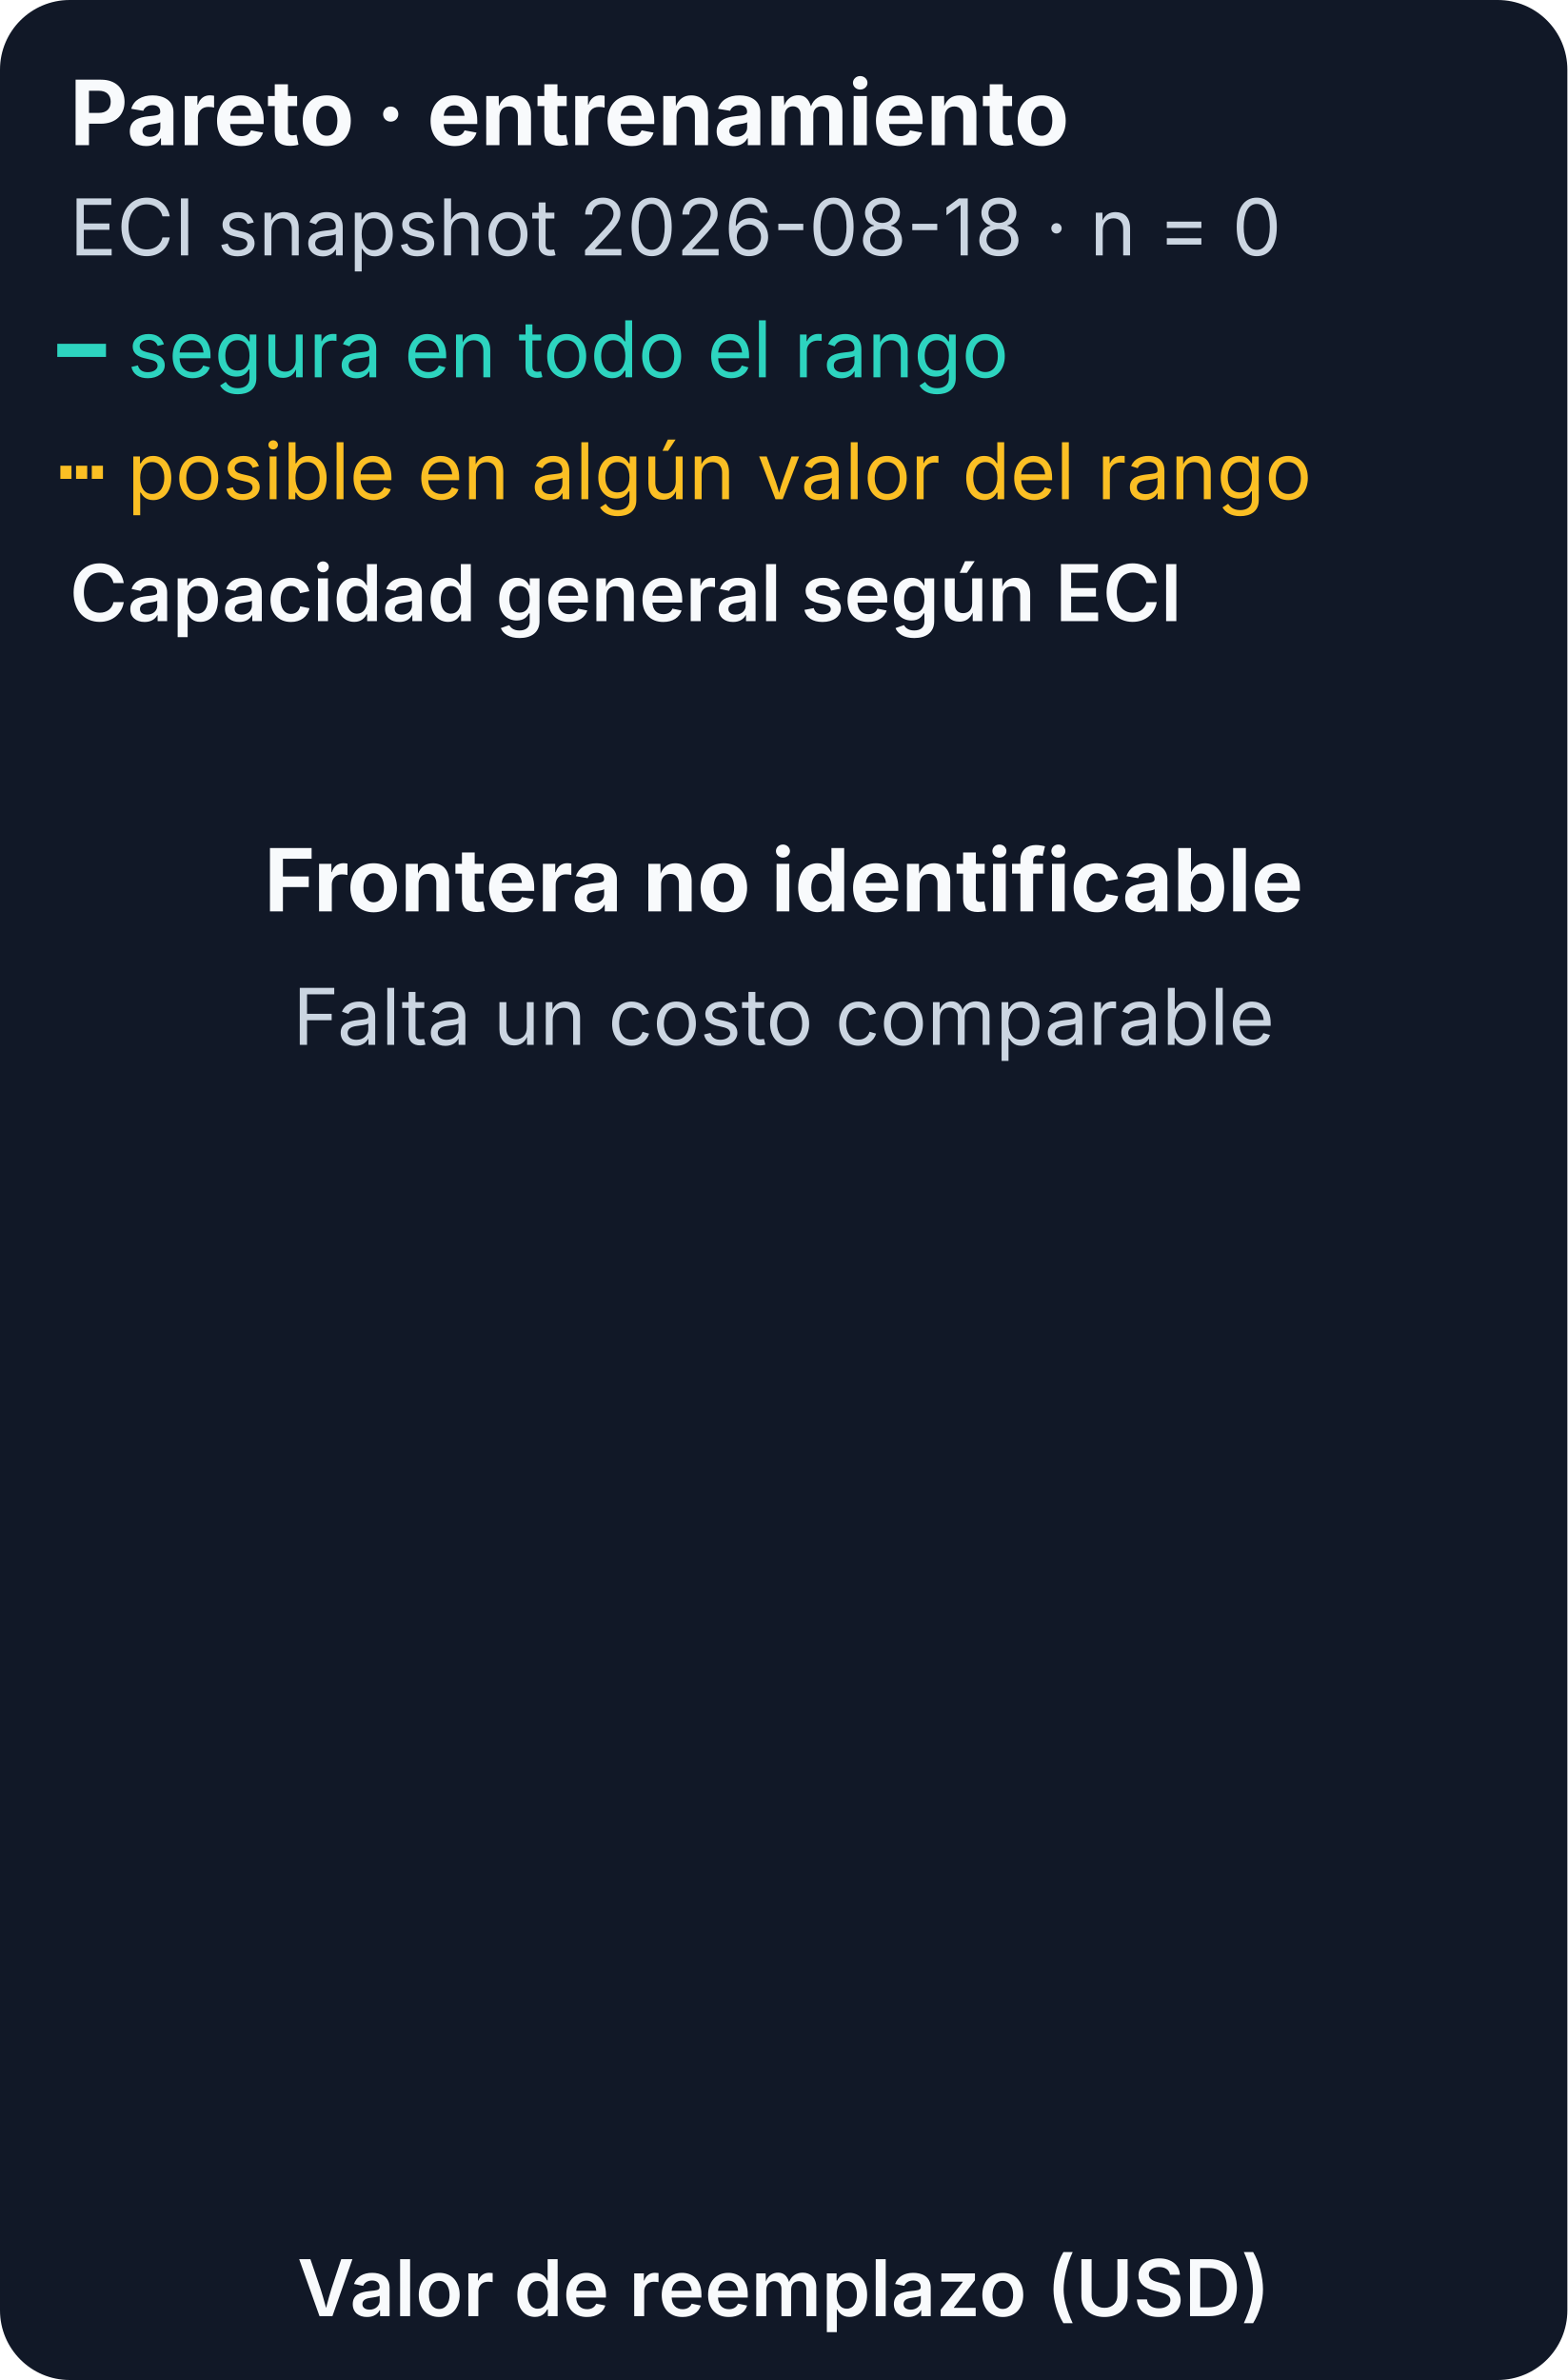
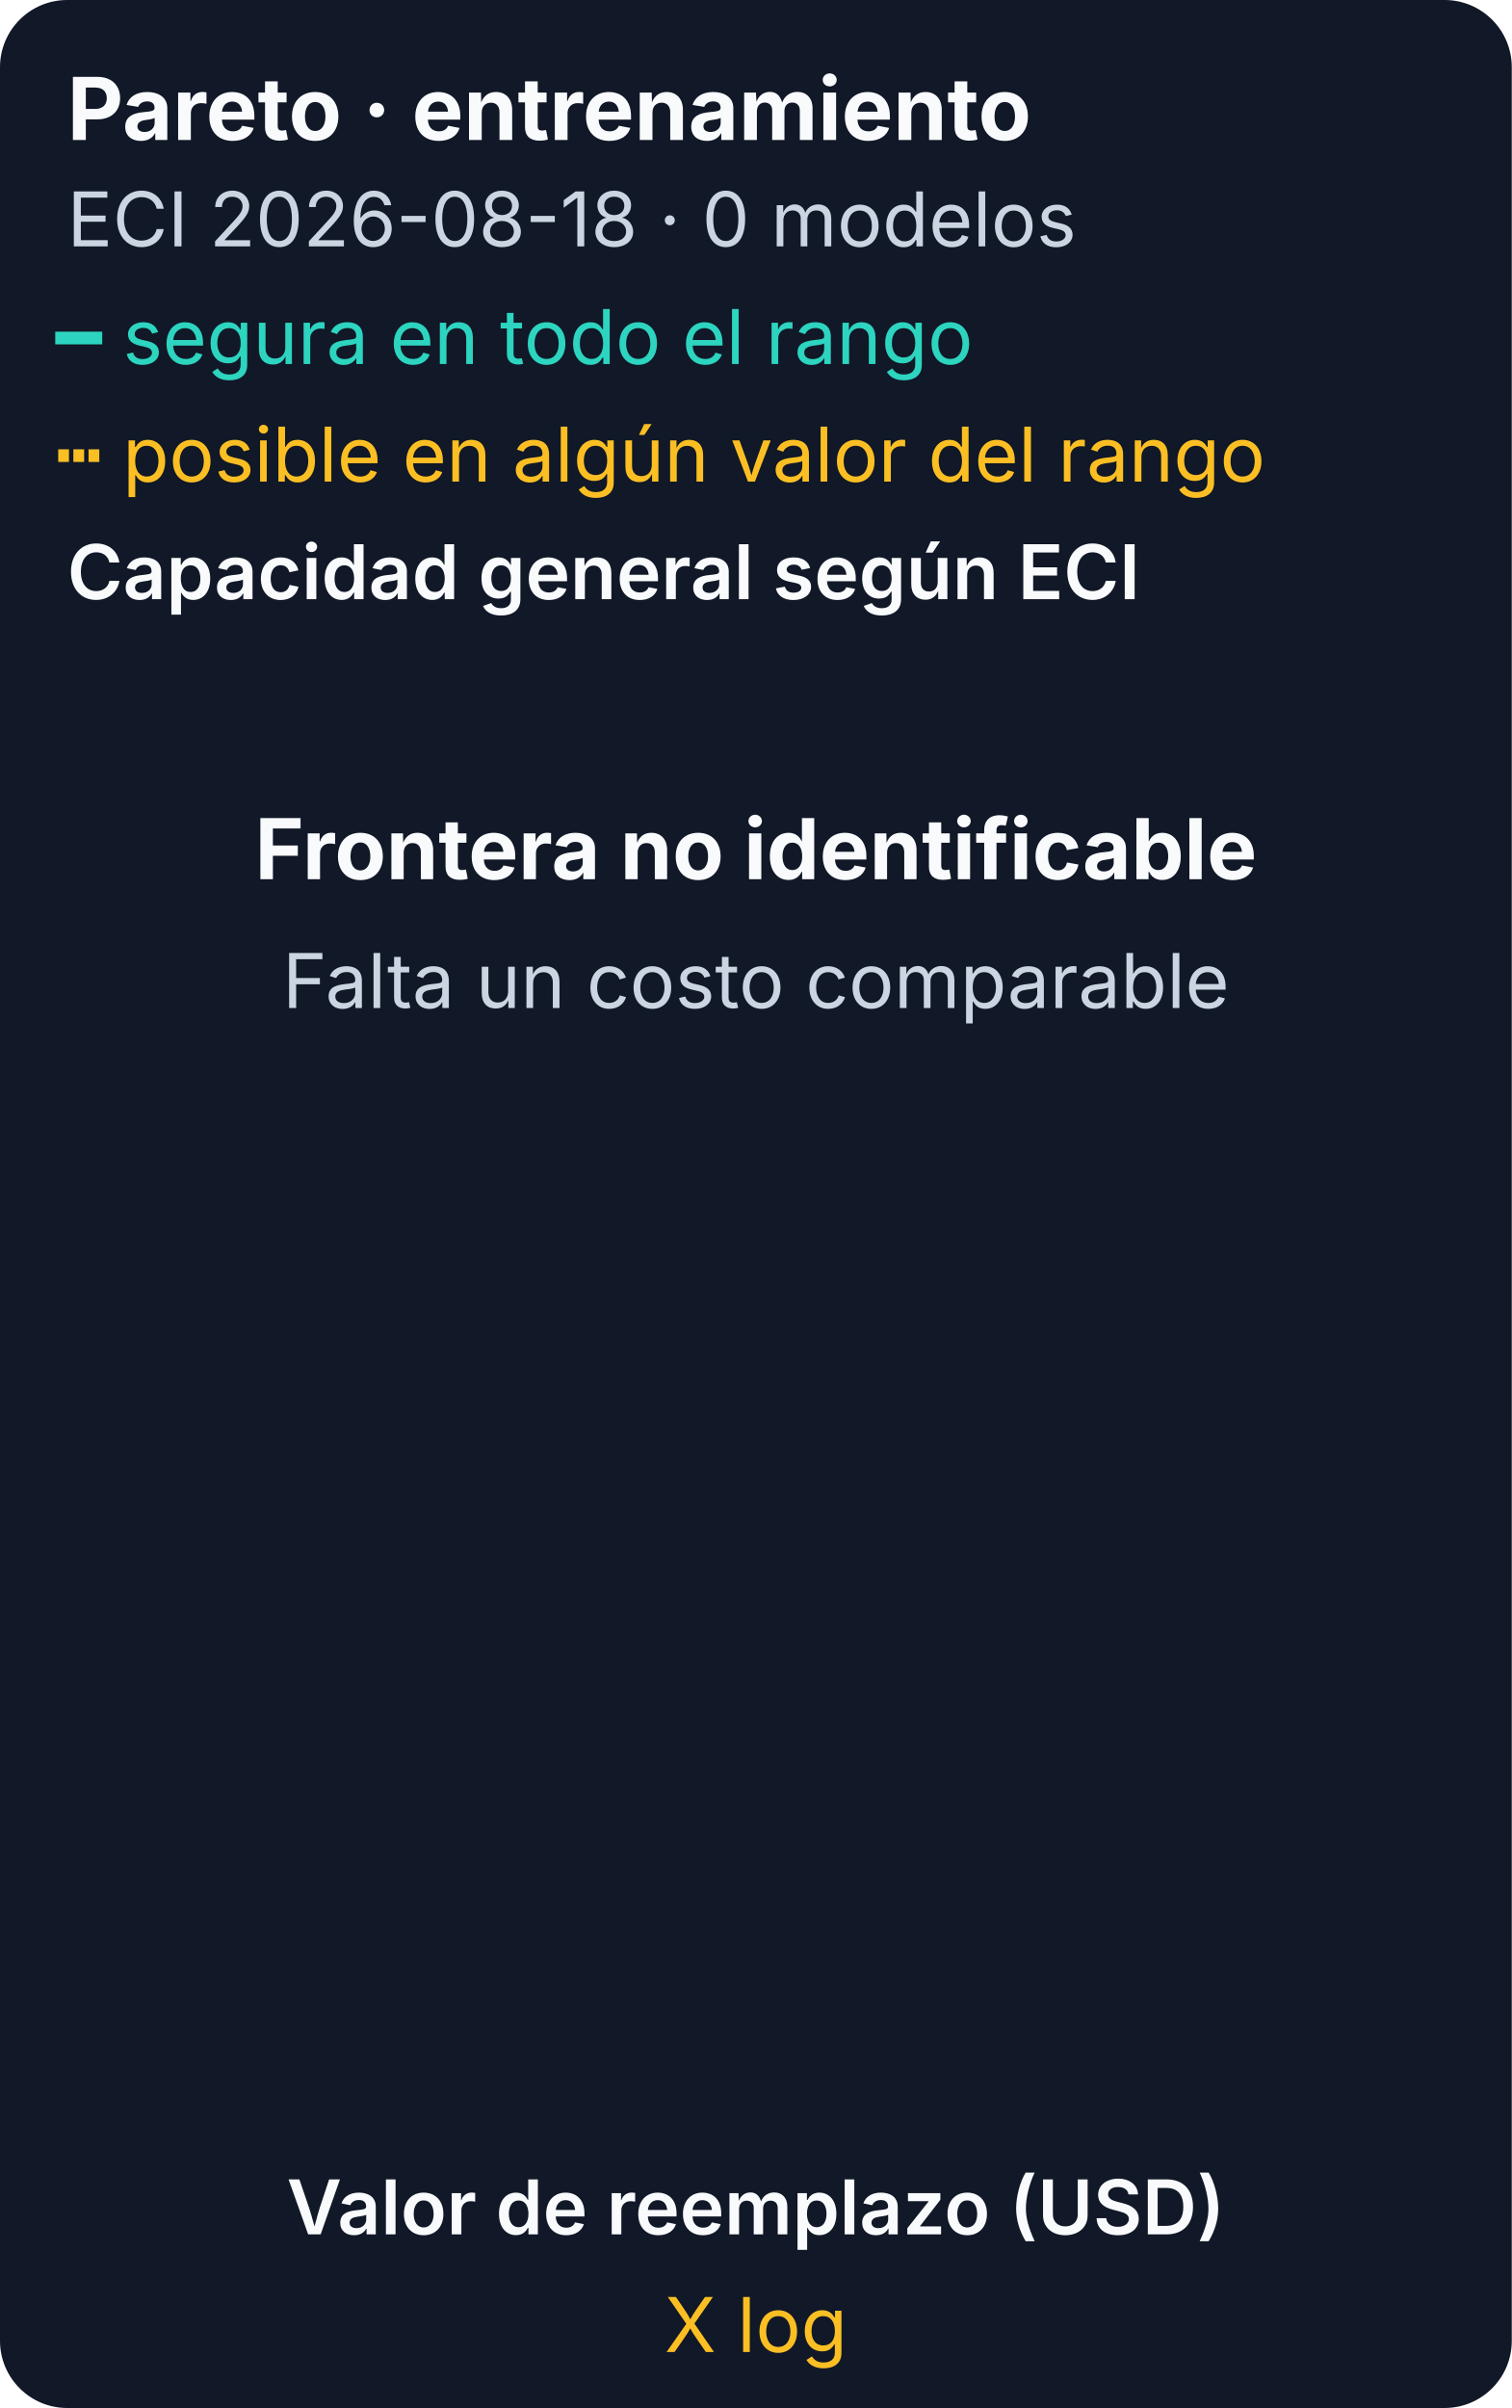
- <svg xmlns="http://www.w3.org/2000/svg" viewBox="0 0 540 820" role="img" aria-labelledby="title desc" style="max-width:100%;height:auto">
-   <rect width="540" height="820" rx="24" fill="#111827" />
+ <svg xmlns="http://www.w3.org/2000/svg" viewBox="0 0 540 860" role="img" aria-labelledby="title desc" style="max-width:100%;height:auto">
+   <rect width="540" height="860" rx="24" fill="#111827" />
  <text x="24" y="50" font-size="31" font-family="system-ui, -apple-system, sans-serif" fill="#f8fafc" text-anchor="start" font-weight="700">Pareto · entrenamiento</text>
-   <text x="24" y="88" font-size="27" font-family="system-ui, -apple-system, sans-serif" fill="#cbd5e1" text-anchor="start" font-weight="400">ECI snapshot 2026-08-18 · n = 0</text>
+   <text x="24" y="88" font-size="27" font-family="system-ui, -apple-system, sans-serif" fill="#cbd5e1" text-anchor="start" font-weight="400">ECI 2026-08-18 · 0 modelos</text>
  <g id="frontera-segura" />
  <g id="frontera-posible" />
  <g id="fuera-de-frontera" />
  <text x="20" y="130" font-size="27" font-family="system-ui, -apple-system, sans-serif" fill="#2dd4bf" text-anchor="start" font-weight="400" data-legend="true" data-series="safe">━ segura en todo el rango</text>
  <text x="20" y="172" font-size="27" font-family="system-ui, -apple-system, sans-serif" fill="#fbbf24" text-anchor="start" font-weight="400" data-legend="true" data-series="possible">┅ posible en algún valor del rango</text>
  <text x="270.0" y="314" font-size="30" font-family="system-ui, -apple-system, sans-serif" fill="#f8fafc" text-anchor="middle" font-weight="700">Frontera no identificable</text>
  <text x="270.0" y="360" font-size="27" font-family="system-ui, -apple-system, sans-serif" fill="#cbd5e1" text-anchor="middle" font-weight="400">Falta un costo comparable</text>
-   <text x="270.0" y="798" font-size="27" font-family="system-ui, -apple-system, sans-serif" fill="#f8fafc" text-anchor="middle" font-weight="600">Valor de reemplazo (USD)</text>
+   <text x="270.0" y="798" font-size="27" font-family="system-ui, -apple-system, sans-serif" fill="#f8fafc" text-anchor="middle" font-weight="600" data-axis-label="true" data-axis-role="x-title">Valor de reemplazo (USD)</text>
+   <text x="270.0" y="840" font-size="27" font-family="system-ui, -apple-system, sans-serif" fill="#fbbf24" text-anchor="middle" font-weight="400" data-axis-label="true" data-axis-role="x-log-note">X log</text>
  <text x="24" y="214" font-size="27" font-family="system-ui, -apple-system, sans-serif" fill="#f8fafc" text-anchor="start" font-weight="600" data-axis-label="true">Capacidad general según ECI</text>
</svg>
